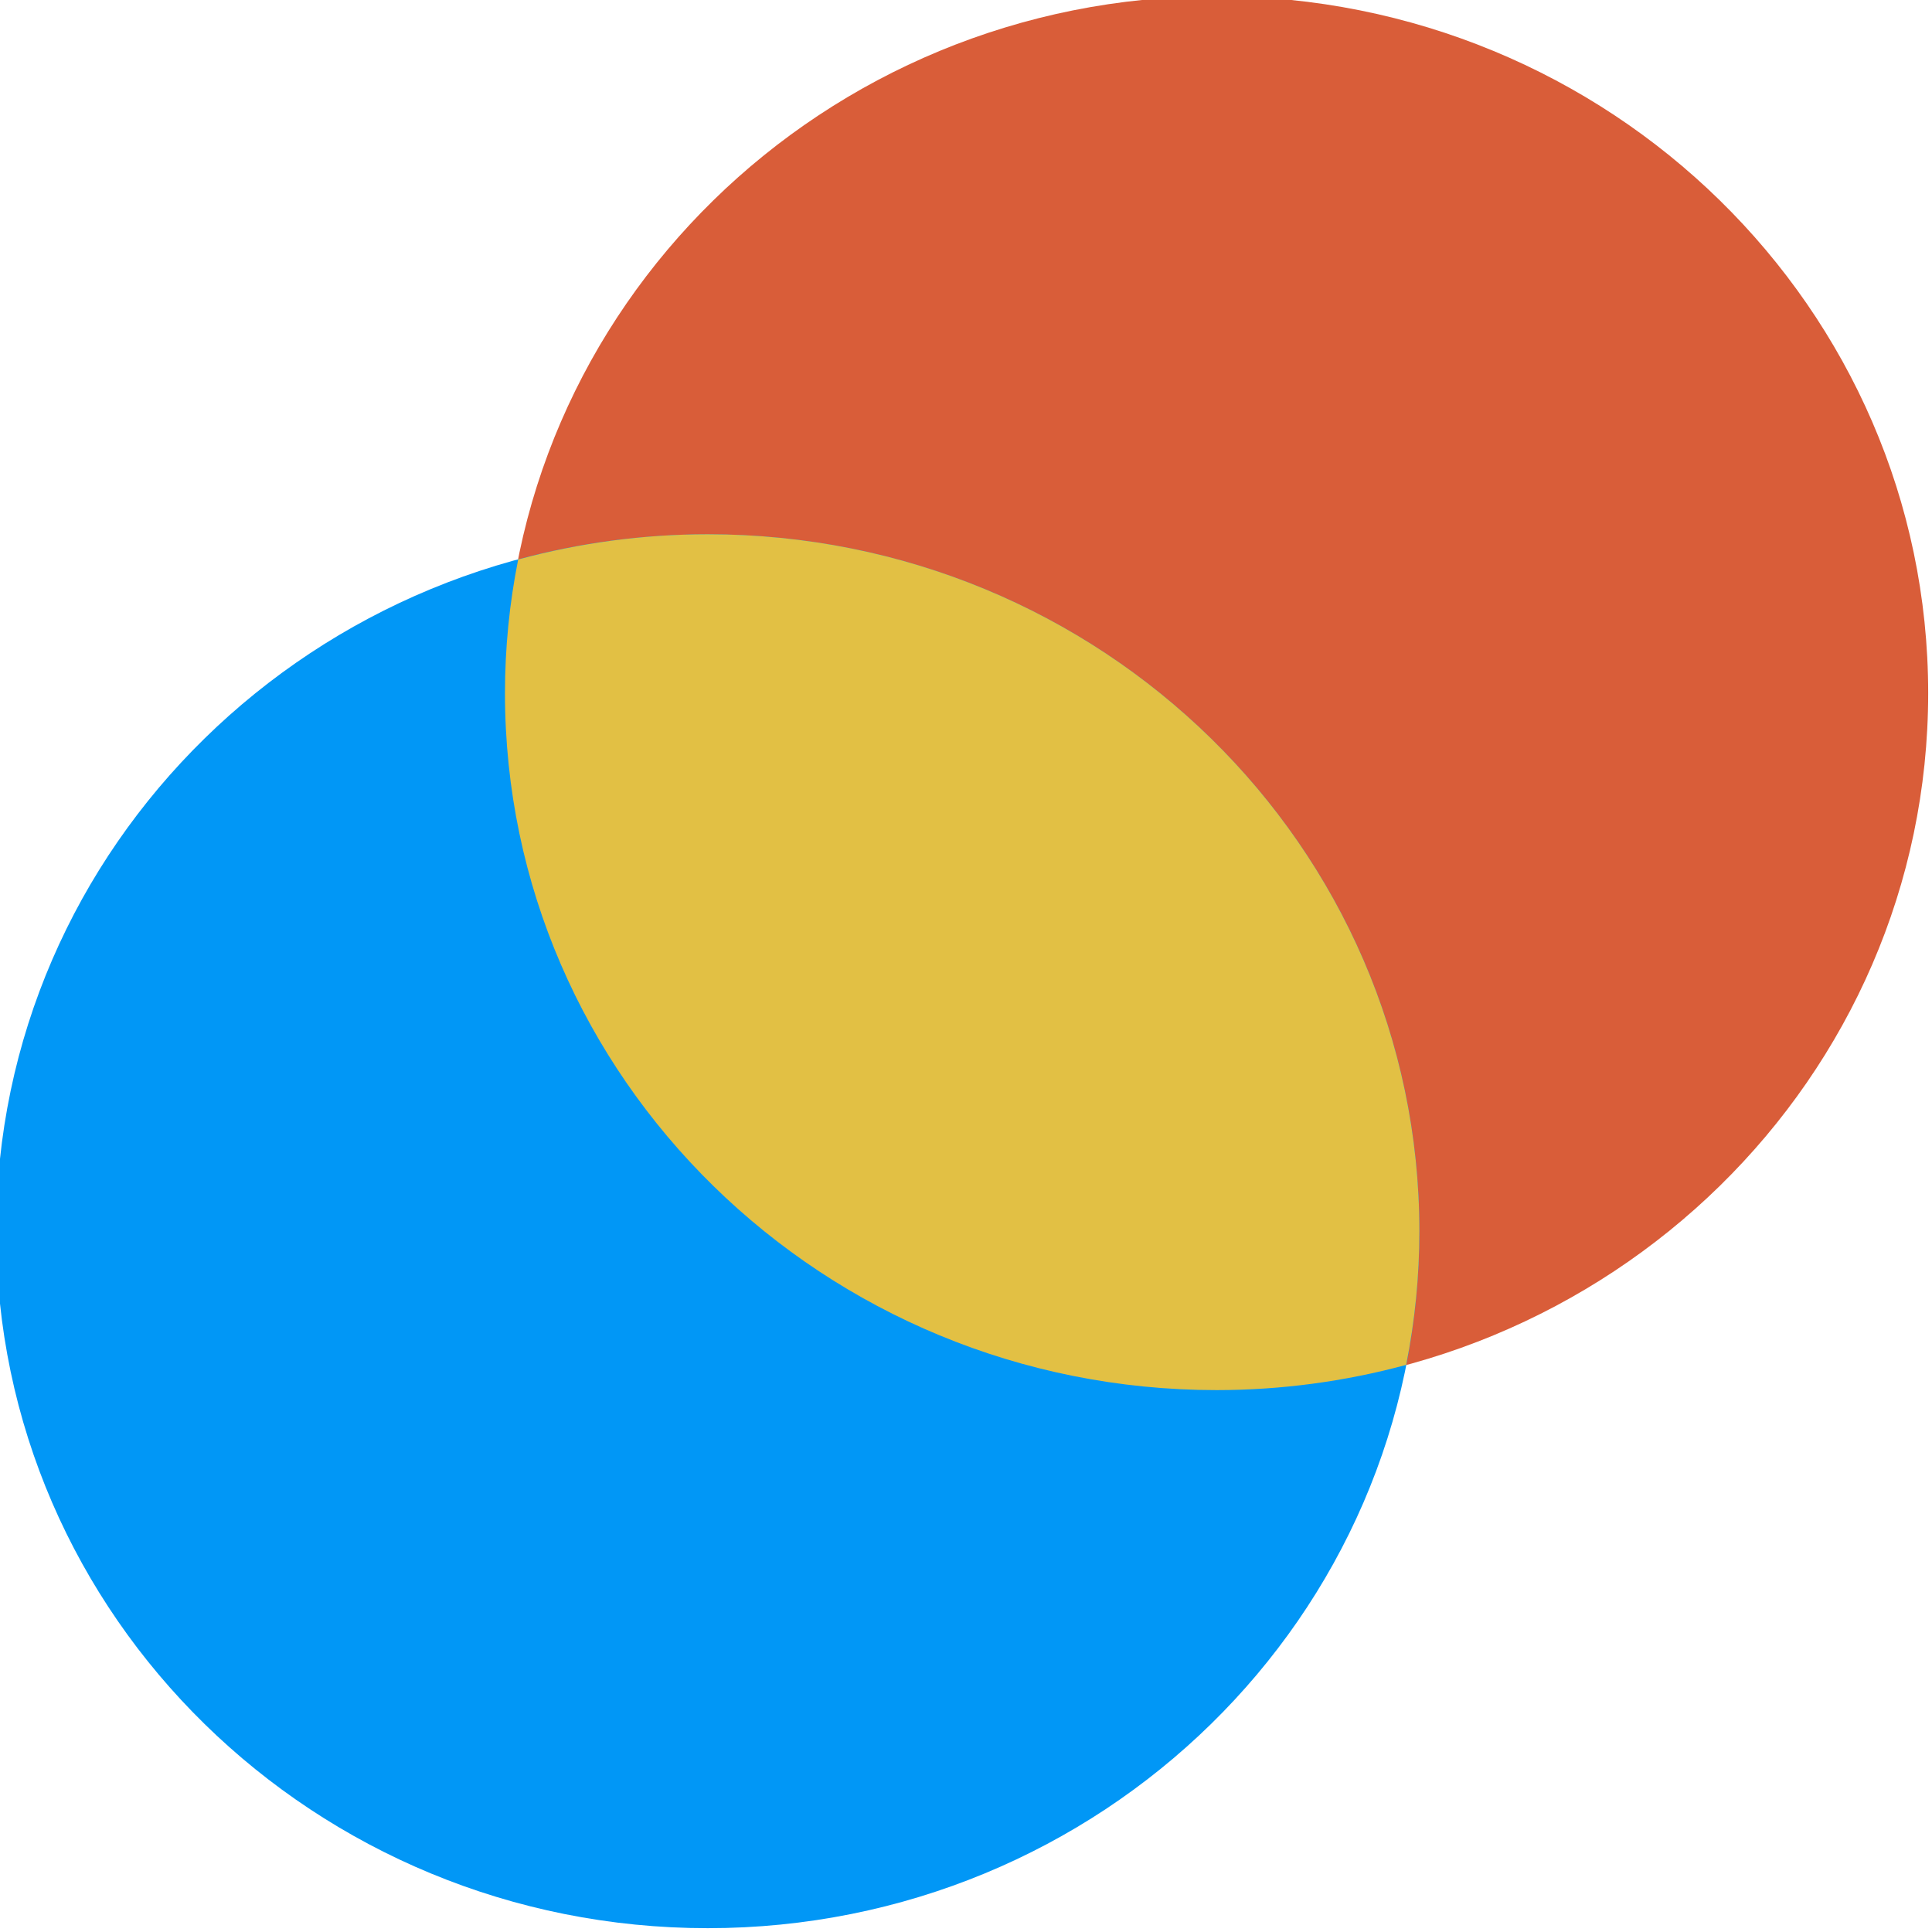
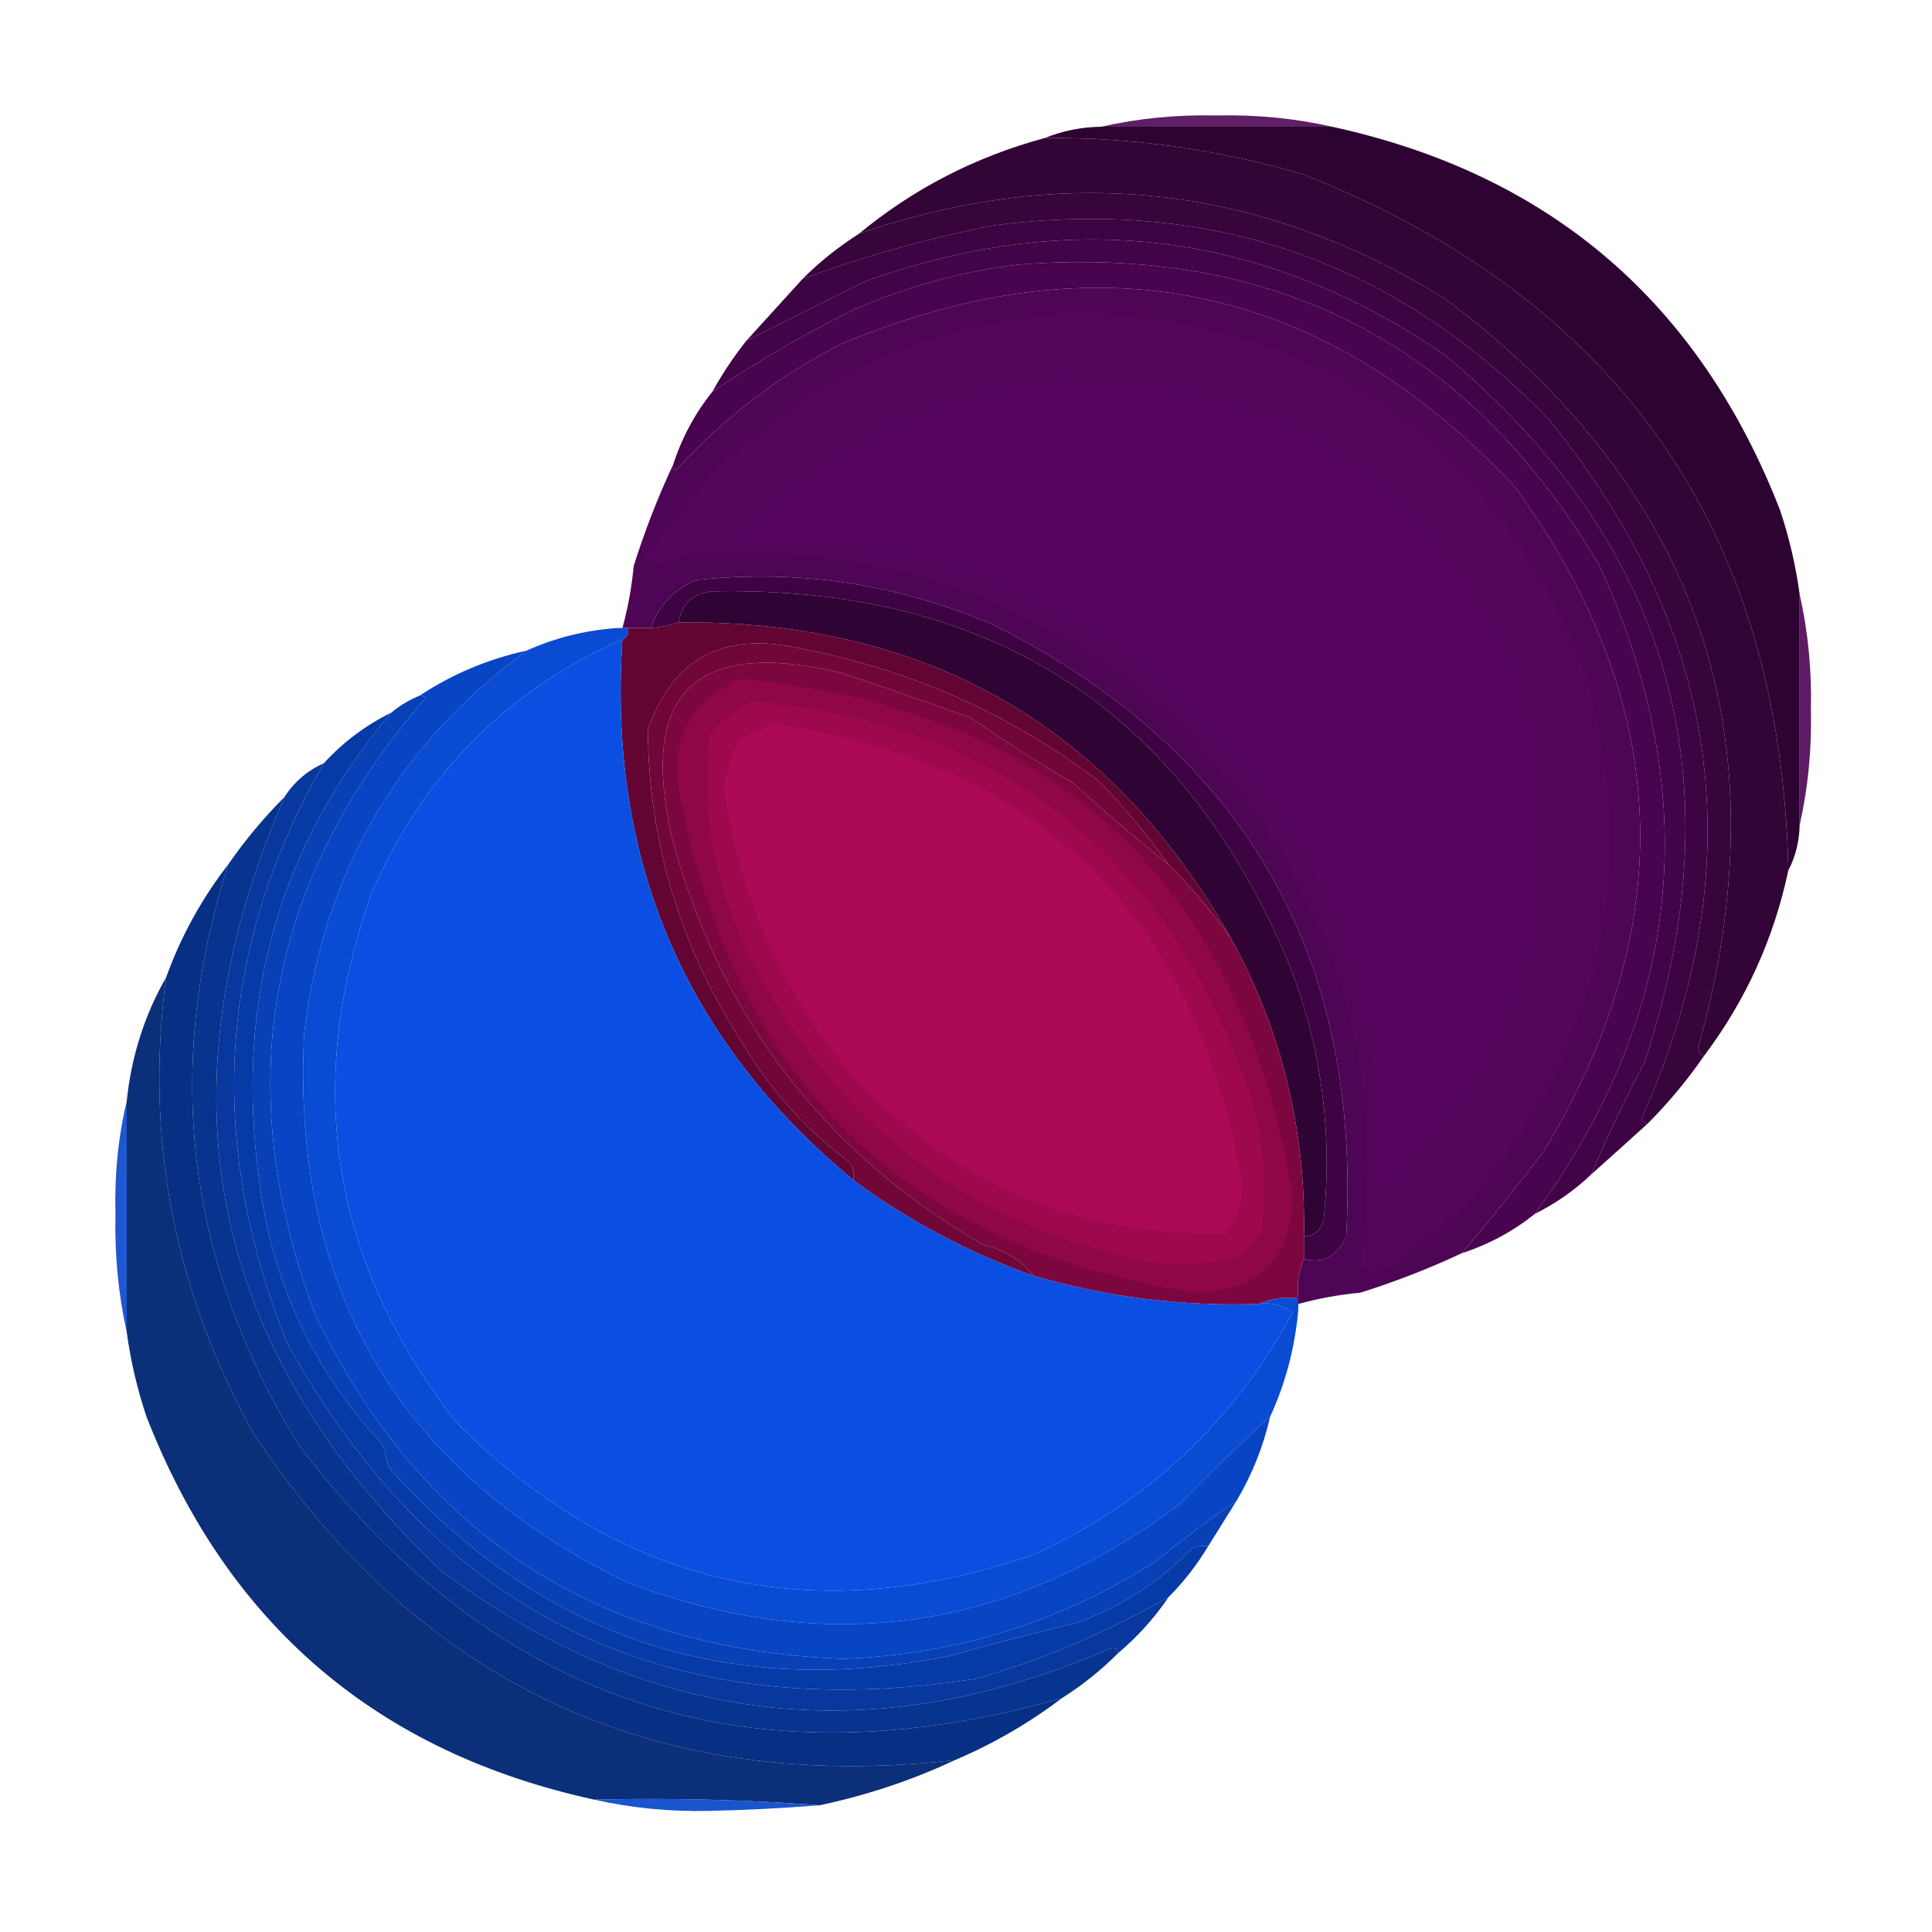
- <svg xmlns="http://www.w3.org/2000/svg" width="512" height="512" viewBox="0 0 135.467 135.467" version="1.1" id="svg8">
-   <defs id="defs2" />
-   <g id="layer3" style="display:none">
-     <rect style="opacity:1;fill:#43c7c0;fill-opacity:1;stroke:#7e7e7e;stroke-width:0;stroke-opacity:0;paint-order:fill markers stroke" id="rect2011" width="135.467" height="135.467" x="0" y="0" />
+ <svg xmlns="http://www.w3.org/2000/svg" version="1.1" width="343px" height="343px" style="shape-rendering:geometricPrecision; text-rendering:geometricPrecision; image-rendering:optimizeQuality; fill-rule:evenodd; clip-rule:evenodd">
+   <g>
+     <path style="opacity:0.893" fill="#4c0453" d="M 236.5,22.5 C 222.833,22.5 209.167,22.5 195.5,22.5C 202.103,21.006 208.936,20.339 216,20.5C 223.064,20.339 229.897,21.006 236.5,22.5 Z" />
  </g>
-   <g id="layer2" style="display:inline">
-     <g id="g1990" transform="matrix(2.425315,0,0,2.425315,-28.78863,-28.78863)" style="stroke-width:0.412">
-       <ellipse style="opacity:1;fill:#d95d39;fill-opacity:1;stroke:#7e7e7e;stroke-width:0;stroke-opacity:0;paint-order:fill markers stroke" id="ellipse1980" cx="47.042" cy="31.909" rx="20.573" ry="20.149" />
-       <ellipse style="opacity:1;fill:#0197f6;fill-opacity:1;stroke:#7e7e7e;stroke-width:0;stroke-opacity:0;paint-order:fill markers stroke" id="ellipse1982" cx="32.333" cy="47.466" rx="20.573" ry="20.149" />
-       <path id="path1969" style="opacity:1;fill:#e2c044;fill-opacity:1;stroke:#7e7e7e;stroke-width:0;stroke-opacity:0;paint-order:fill markers stroke" d="m 32.332,27.316 a 20.573,20.149 0 0 0 -5.481,0.729 20.573,20.149 0 0 0 -0.382,3.864 20.573,20.149 0 0 0 20.573,20.15 20.573,20.149 0 0 0 5.481,-0.729 20.573,20.149 0 0 0 0.382,-3.864 20.573,20.149 0 0 0 -20.573,-20.15 z" />
-     </g>
+   <g>
+     <path style="opacity:0.994" fill="#2c0330" d="M 195.5,22.5 C 209.167,22.5 222.833,22.5 236.5,22.5C 275.09,30.916 301.59,53.583 316,90.5C 317.642,95.402 318.809,100.402 319.5,105.5C 319.5,119.167 319.5,132.833 319.5,146.5C 319.435,149.428 318.768,152.095 317.5,154.5C 316.18,94.378 287.513,53.212 231.5,31C 216.274,26.522 200.941,24.355 185.5,24.5C 188.698,23.213 192.031,22.547 195.5,22.5 Z" />
+   </g>
+   <g>
+     <path style="opacity:0.989" fill="#300334" d="M 185.5,24.5 C 200.941,24.355 216.274,26.522 231.5,31C 287.513,53.212 316.18,94.378 317.5,154.5C 314.928,166.641 309.928,177.641 302.5,187.5C 301.903,187.265 301.57,186.765 301.5,186C 316.8,131.23 301.8,86.896 256.5,53C 223.672,32.755 189.006,28.921 152.5,41.5C 162.175,33.495 173.175,27.828 185.5,24.5 Z" />
+   </g>
+   <g>
+     <path style="opacity:0.994" fill="#36033b" d="M 302.5,187.5 C 299.514,191.817 296.18,195.817 292.5,199.5C 291.957,199.44 291.624,199.107 291.5,198.5C 311.36,153.731 305.86,112.398 275,74.5C 248.028,46.508 215.194,35.008 176.5,40C 164.87,42.268 153.536,45.435 142.5,49.5C 145.52,46.484 148.854,43.817 152.5,41.5C 189.006,28.921 223.672,32.755 256.5,53C 301.8,86.896 316.8,131.23 301.5,186C 301.57,186.765 301.903,187.265 302.5,187.5 Z" />
+   </g>
+   <g>
+     <path style="opacity:0.993" fill="#3b0341" d="M 292.5,199.5 C 289.208,202.49 285.874,205.49 282.5,208.5C 285.36,201.776 288.527,195.109 292,188.5C 308.537,138.464 296.704,96.63 256.5,63C 224.45,41.089 190.116,36.756 153.5,50C 146.447,53.527 139.447,57.027 132.5,60.5C 135.862,56.807 139.195,53.141 142.5,49.5C 153.536,45.435 164.87,42.268 176.5,40C 215.194,35.008 248.028,46.508 275,74.5C 305.86,112.398 311.36,153.731 291.5,198.5C 291.624,199.107 291.957,199.44 292.5,199.5 Z" />
+   </g>
+   <g>
+     <path style="opacity:0.995" fill="#410347" d="M 282.5,208.5 C 279.554,211.313 276.221,213.646 272.5,215.5C 298.765,179.505 302.598,141.171 284,100.5C 260.841,61.168 226.341,43.335 180.5,47C 170.442,48.264 160.775,50.931 151.5,55C 142.784,59.352 134.451,64.185 126.5,69.5C 128.252,66.328 130.252,63.328 132.5,60.5C 139.447,57.027 146.447,53.527 153.5,50C 190.116,36.756 224.45,41.089 256.5,63C 296.704,96.63 308.537,138.464 292,188.5C 288.527,195.109 285.36,201.776 282.5,208.5 Z" />
+   </g>
+   <g>
+     <path style="opacity:0.994" fill="#47034e" d="M 272.5,215.5 C 268.653,218.593 264.32,220.926 259.5,222.5C 264.476,216.683 269.309,210.683 274,204.5C 298.488,164.047 296.821,124.714 269,86.5C 235.121,50.407 195.288,41.907 149.5,61C 138.318,66.681 128.485,74.181 120,83.5C 119.601,83.272 119.435,82.938 119.5,82.5C 121.074,77.68 123.407,73.347 126.5,69.5C 134.451,64.185 142.784,59.352 151.5,55C 160.775,50.931 170.442,48.264 180.5,47C 226.341,43.335 260.841,61.168 284,100.5C 302.598,141.171 298.765,179.505 272.5,215.5 Z" />
+   </g>
+   <g>
+     <path style="opacity:0.994" fill="#4d0454" d="M 259.5,222.5 C 253.728,225.206 247.728,227.539 241.5,229.5C 237.742,229.848 234.076,230.515 230.5,231.5C 230.5,231.167 230.5,230.833 230.5,230.5C 230.198,227.941 230.532,225.607 231.5,223.5C 234.875,224.398 237.375,223.064 239,219.5C 241.715,169.594 220.881,133.427 176.5,111C 159.547,103.675 141.88,101.008 123.5,103C 119.577,104.702 116.91,107.536 115.5,111.5C 114.167,111.5 112.833,111.5 111.5,111.5C 111.167,111.5 110.833,111.5 110.5,111.5C 111.485,107.924 112.152,104.258 112.5,100.5C 114.461,94.272 116.794,88.272 119.5,82.5C 119.435,82.938 119.601,83.272 120,83.5C 128.485,74.181 138.318,66.681 149.5,61C 195.288,41.907 235.121,50.407 269,86.5C 296.821,124.714 298.488,164.047 274,204.5C 269.309,210.683 264.476,216.683 259.5,222.5 Z" />
+   </g>
+   <g>
+     <path style="opacity:1" fill="#53055b" d="M 191.5,55.5 C 236.495,57.347 266.662,79.347 282,121.5C 290.563,153.9 284.563,183.233 264,209.5C 258.761,215.41 252.928,220.577 246.5,225C 244.833,225.667 243.167,225.667 241.5,225C 246.949,185.018 234.616,151.351 204.5,124C 180.425,104.643 152.925,96.143 122,98.5C 120.128,99.068 118.295,99.735 116.5,100.5C 115.692,100.192 115.025,99.692 114.5,99C 133.088,72.038 158.755,57.538 191.5,55.5 Z" />
+   </g>
+   <g>
+     <path style="opacity:1" fill="#55055e" d="M 187.5,67.5 C 226.208,67.086 253.375,84.42 269,119.5C 279.997,155.201 271.997,185.867 245,211.5C 246.691,169.382 230.191,136.549 195.5,113C 175.726,100.077 154.06,94.744 130.5,97C 145.723,79.723 164.723,69.889 187.5,67.5 Z" />
+   </g>
+   <g>
+     <path style="opacity:0.005" fill="#000000" d="M 112.5,100.5 C 112.152,104.258 111.485,107.924 110.5,111.5C 110.167,111.5 109.833,111.5 109.5,111.5C 109.432,107.43 110.432,103.763 112.5,100.5 Z" />
+   </g>
+   <g>
+     <path style="opacity:0.908" fill="#4c0453" d="M 319.5,105.5 C 320.994,112.103 321.661,118.936 321.5,126C 321.661,133.064 320.994,139.897 319.5,146.5C 319.5,132.833 319.5,119.167 319.5,105.5 Z" />
+   </g>
+   <g>
+     <path style="opacity:1" fill="#2f0333" d="M 231.5,219.5 C 231.85,200.559 227.517,182.892 218.5,166.5C 197.044,128.757 164.377,110.091 120.5,110.5C 121.025,107.144 123.025,105.311 126.5,105C 176.036,103.989 210.202,126.156 229,171.5C 234.587,186.022 236.587,201.022 235,216.5C 234.578,218.426 233.411,219.426 231.5,219.5 Z" />
+   </g>
+   <g>
+     <path style="opacity:1" fill="#3d0342" d="M 231.5,223.5 C 231.5,222.167 231.5,220.833 231.5,219.5C 233.411,219.426 234.578,218.426 235,216.5C 236.587,201.022 234.587,186.022 229,171.5C 210.202,126.156 176.036,103.989 126.5,105C 123.025,105.311 121.025,107.144 120.5,110.5C 118.883,111.038 117.216,111.371 115.5,111.5C 116.91,107.536 119.577,104.702 123.5,103C 141.88,101.008 159.547,103.675 176.5,111C 220.881,133.427 241.715,169.594 239,219.5C 237.375,223.064 234.875,224.398 231.5,223.5 Z" />
+   </g>
+   <g>
+     <path style="opacity:1" fill="#620533" d="M 120.5,110.5 C 164.377,110.091 197.044,128.757 218.5,166.5C 215.209,161.873 211.542,157.54 207.5,153.5C 203.865,148.477 199.865,143.643 195.5,139C 179.529,126.774 161.529,118.774 141.5,115C 128.255,112.167 119.422,117 115,129.5C 115.202,149.776 120.869,168.443 132,185.5C 136.856,193.697 143.19,200.697 151,206.5C 151.483,207.448 151.649,208.448 151.5,209.5C 121.556,184.726 107.889,152.726 110.5,113.5C 111.338,113.158 111.672,112.492 111.5,111.5C 112.833,111.5 114.167,111.5 115.5,111.5C 117.216,111.371 118.883,111.038 120.5,110.5 Z" />
+   </g>
+   <g>
+     <path style="opacity:0.995" fill="#084ad3" d="M 109.5,111.5 C 109.833,111.5 110.167,111.5 110.5,111.5C 110.833,111.5 111.167,111.5 111.5,111.5C 111.672,112.492 111.338,113.158 110.5,113.5C 89.882,122.619 75.049,137.619 66,158.5C 53.789,192.699 58.789,224.033 81,252.5C 110.133,281.656 144.3,289.489 183.5,276C 203.668,266.832 219.001,252.499 229.5,233C 227.75,231.681 225.75,231.181 223.5,231.5C 225.607,230.532 227.941,230.198 230.5,230.5C 230.5,230.833 230.5,231.167 230.5,231.5C 230.5,231.833 230.5,232.167 230.5,232.5C 229.905,239.219 228.238,245.552 225.5,251.5C 220.39,256.097 215.057,261.264 209.5,267C 179.456,289.578 146.789,294.244 111.5,281C 70.911,261.345 51.744,228.845 54,183.5C 57.406,154.98 70.573,132.313 93.5,115.5C 98.497,113.251 103.83,111.917 109.5,111.5 Z" />
+   </g>
+   <g>
+     <path style="opacity:1" fill="#0a4fe2" d="M 110.5,113.5 C 107.889,152.726 121.556,184.726 151.5,209.5C 161.278,216.724 171.945,222.391 183.5,226.5C 196.525,230.295 209.858,231.961 223.5,231.5C 225.75,231.181 227.75,231.681 229.5,233C 219.001,252.499 203.668,266.832 183.5,276C 144.3,289.489 110.133,281.656 81,252.5C 58.789,224.033 53.789,192.699 66,158.5C 75.049,137.619 89.882,122.619 110.5,113.5 Z" />
+   </g>
+   <g>
+     <path style="opacity:1" fill="#7c073f" d="M 207.5,153.5 C 211.542,157.54 215.209,161.873 218.5,166.5C 227.517,182.892 231.85,200.559 231.5,219.5C 231.5,220.833 231.5,222.167 231.5,223.5C 230.532,225.607 230.198,227.941 230.5,230.5C 227.941,230.198 225.607,230.532 223.5,231.5C 209.858,231.961 196.525,230.295 183.5,226.5C 181.266,223.702 178.266,221.869 174.5,221C 146.422,204.685 128.089,180.852 119.5,149.5C 113.167,123.167 123.167,113.167 149.5,119.5C 157.192,122.062 164.859,124.728 172.5,127.5C 178.331,131.583 184.331,135.416 190.5,139C 196.039,144.044 201.706,148.877 207.5,153.5 Z" />
+   </g>
+   <g>
+     <path style="opacity:0.995" fill="#073fb5" d="M 74.5,123.5 C 74.938,123.435 75.272,123.601 75.5,124C 47.271,156.532 40.771,193.032 56,233.5C 74.819,272.442 105.985,292.776 149.5,294.5C 169.788,293.793 188.454,287.959 205.5,277C 210.047,273.239 214.714,269.739 219.5,266.5C 217.833,269.167 216.167,271.833 214.5,274.5C 213.448,274.351 212.448,274.517 211.5,275C 205.894,280.813 199.227,285.147 191.5,288C 183.802,289.873 176.136,291.873 168.5,294C 129.101,301.867 95.934,290.7 69,260.5C 68.667,259.167 68.333,257.833 68,256.5C 55.602,243.364 48.269,227.697 46,209.5C 41.681,177.692 49.514,150.025 69.5,126.5C 70.965,125.263 72.632,124.263 74.5,123.5 Z" />
+   </g>
+   <g>
+     <path style="opacity:0.992" fill="#06369c" d="M 57.5,135.5 C 38.705,168.235 36.538,202.568 51,238.5C 77.794,286.812 118.628,306.645 173.5,298C 185.475,294.508 196.808,289.675 207.5,283.5C 204.959,287.252 201.959,290.585 198.5,293.5C 198.44,292.957 198.107,292.624 197.5,292.5C 155.138,311.029 115.471,306.529 78.5,279C 37.087,239.828 27.753,193.995 50.5,141.5C 52.234,138.8 54.568,136.8 57.5,135.5 Z" />
+   </g>
+   <g>
+     <path style="opacity:0.99" fill="#05328e" d="M 50.5,141.5 C 27.753,193.995 37.087,239.828 78.5,279C 115.471,306.529 155.138,311.029 197.5,292.5C 198.107,292.624 198.44,292.957 198.5,293.5C 195.455,296.547 192.122,299.213 188.5,301.5C 132.845,317.337 87.678,302.337 53,256.5C 33.114,224.126 28.947,189.793 40.5,153.5C 43.486,149.183 46.82,145.183 50.5,141.5 Z" />
+   </g>
+   <g>
+     <path style="opacity:0.992" fill="#052d82" d="M 40.5,153.5 C 28.947,189.793 33.114,224.126 53,256.5C 87.678,302.337 132.845,317.337 188.5,301.5C 182.666,305.921 176.332,309.588 169.5,312.5C 116.247,318.457 74.747,299.124 45,254.5C 30.847,228.917 25.681,201.917 29.5,173.5C 32.135,166.226 35.802,159.559 40.5,153.5 Z" />
+   </g>
+   <g>
+     <path style="opacity:1" fill="#8f0747" d="M 131.5,120.5 C 187.688,126.019 220.354,156.686 229.5,212.5C 229.167,223.5 223.5,229.167 212.5,229.5C 161.642,221.806 131.142,192.806 121,142.5C 118.517,132.041 122.017,124.707 131.5,120.5 Z" />
+   </g>
+   <g>
+     <path style="opacity:1" fill="#9d084e" d="M 133.5,124.5 C 176.808,128.4 205.975,150.734 221,191.5C 224.118,200.268 225.118,209.268 224,218.5C 222.954,220.09 221.787,221.59 220.5,223C 214.947,224.57 209.281,224.903 203.5,224C 170.317,216.993 146.484,198.159 132,167.5C 126.492,155.645 124.492,143.311 126,130.5C 128.109,127.878 130.609,125.878 133.5,124.5 Z" />
+   </g>
+   <g>
+     <path style="opacity:1" fill="#ac0956" d="M 137.5,128.5 C 184.808,135.641 212.475,162.808 220.5,210C 220.687,213.441 219.687,216.441 217.5,219C 191.139,219.576 168.972,210.076 151,190.5C 138.63,175.75 131.13,158.75 128.5,139.5C 129.065,136.492 130.065,133.659 131.5,131C 133.611,130.155 135.611,129.322 137.5,128.5 Z" />
+   </g>
+   <g>
+     <path style="opacity:0.908" fill="#0846ca" d="M 22.5,195.5 C 22.5,209.167 22.5,222.833 22.5,236.5C 20.999,229.73 20.333,222.73 20.5,215.5C 20.308,208.596 20.975,201.93 22.5,195.5 Z" />
+   </g>
+   <g>
+     <path style="opacity:0.972" fill="#052975" d="M 29.5,173.5 C 25.681,201.917 30.847,228.917 45,254.5C 74.747,299.124 116.247,318.457 169.5,312.5C 161.812,316.089 153.812,318.756 145.5,320.5C 132.344,319.504 119.01,319.171 105.5,319.5C 66.91,311.083 40.41,288.417 26,251.5C 24.358,246.598 23.191,241.598 22.5,236.5C 22.5,222.833 22.5,209.167 22.5,195.5C 23.306,187.587 25.639,180.254 29.5,173.5 Z" />
+   </g>
+   <g>
+     <path style="opacity:1" fill="#710639" d="M 207.5,153.5 C 201.706,148.877 196.039,144.044 190.5,139C 184.331,135.416 178.331,131.583 172.5,127.5C 164.859,124.728 157.192,122.062 149.5,119.5C 123.167,113.167 113.167,123.167 119.5,149.5C 128.089,180.852 146.422,204.685 174.5,221C 178.266,221.869 181.266,223.702 183.5,226.5C 171.945,222.391 161.278,216.724 151.5,209.5C 151.649,208.448 151.483,207.448 151,206.5C 143.19,200.697 136.856,193.697 132,185.5C 120.869,168.443 115.202,149.776 115,129.5C 119.422,117 128.255,112.167 141.5,115C 161.529,118.774 179.529,126.774 195.5,139C 199.865,143.643 203.865,148.477 207.5,153.5 Z" />
+   </g>
+   <g>
+     <path style="opacity:0.005" fill="#000000" d="M 241.5,229.5 C 238.237,231.568 234.57,232.568 230.5,232.5C 230.5,232.167 230.5,231.833 230.5,231.5C 234.076,230.515 237.742,229.848 241.5,229.5 Z" />
+   </g>
+   <g>
+     <path style="opacity:1" fill="#0745c5" d="M 93.5,115.5 C 70.573,132.313 57.406,154.98 54,183.5C 51.744,228.845 70.911,261.345 111.5,281C 146.789,294.244 179.456,289.578 209.5,267C 215.057,261.264 220.39,256.097 225.5,251.5C 224.285,256.812 222.285,261.812 219.5,266.5C 214.714,269.739 210.047,273.239 205.5,277C 188.454,287.959 169.788,293.793 149.5,294.5C 105.985,292.776 74.819,272.442 56,233.5C 40.771,193.032 47.271,156.532 75.5,124C 75.272,123.601 74.938,123.435 74.5,123.5C 80.28,119.68 86.613,117.013 93.5,115.5 Z" />
+   </g>
+   <g>
+     <path style="opacity:1" fill="#063aa7" d="M 69.5,126.5 C 49.514,150.025 41.681,177.692 46,209.5C 48.269,227.697 55.602,243.364 68,256.5C 68.333,257.833 68.667,259.167 69,260.5C 95.934,290.7 129.101,301.867 168.5,294C 176.136,291.873 183.802,289.873 191.5,288C 199.227,285.147 205.894,280.813 211.5,275C 212.448,274.517 213.448,274.351 214.5,274.5C 212.518,277.81 210.185,280.81 207.5,283.5C 196.808,289.675 185.475,294.508 173.5,298C 118.628,306.645 77.794,286.812 51,238.5C 36.538,202.568 38.705,168.235 57.5,135.5C 60.91,131.762 64.91,128.762 69.5,126.5 Z" />
+   </g>
+   <g>
+     <path style="opacity:0.925" fill="#0847c9" d="M 105.5,319.5 C 119.01,319.171 132.344,319.504 145.5,320.5C 139.017,321.018 132.517,321.351 126,321.5C 118.936,321.661 112.103,320.994 105.5,319.5 Z" />
  </g>
</svg>
